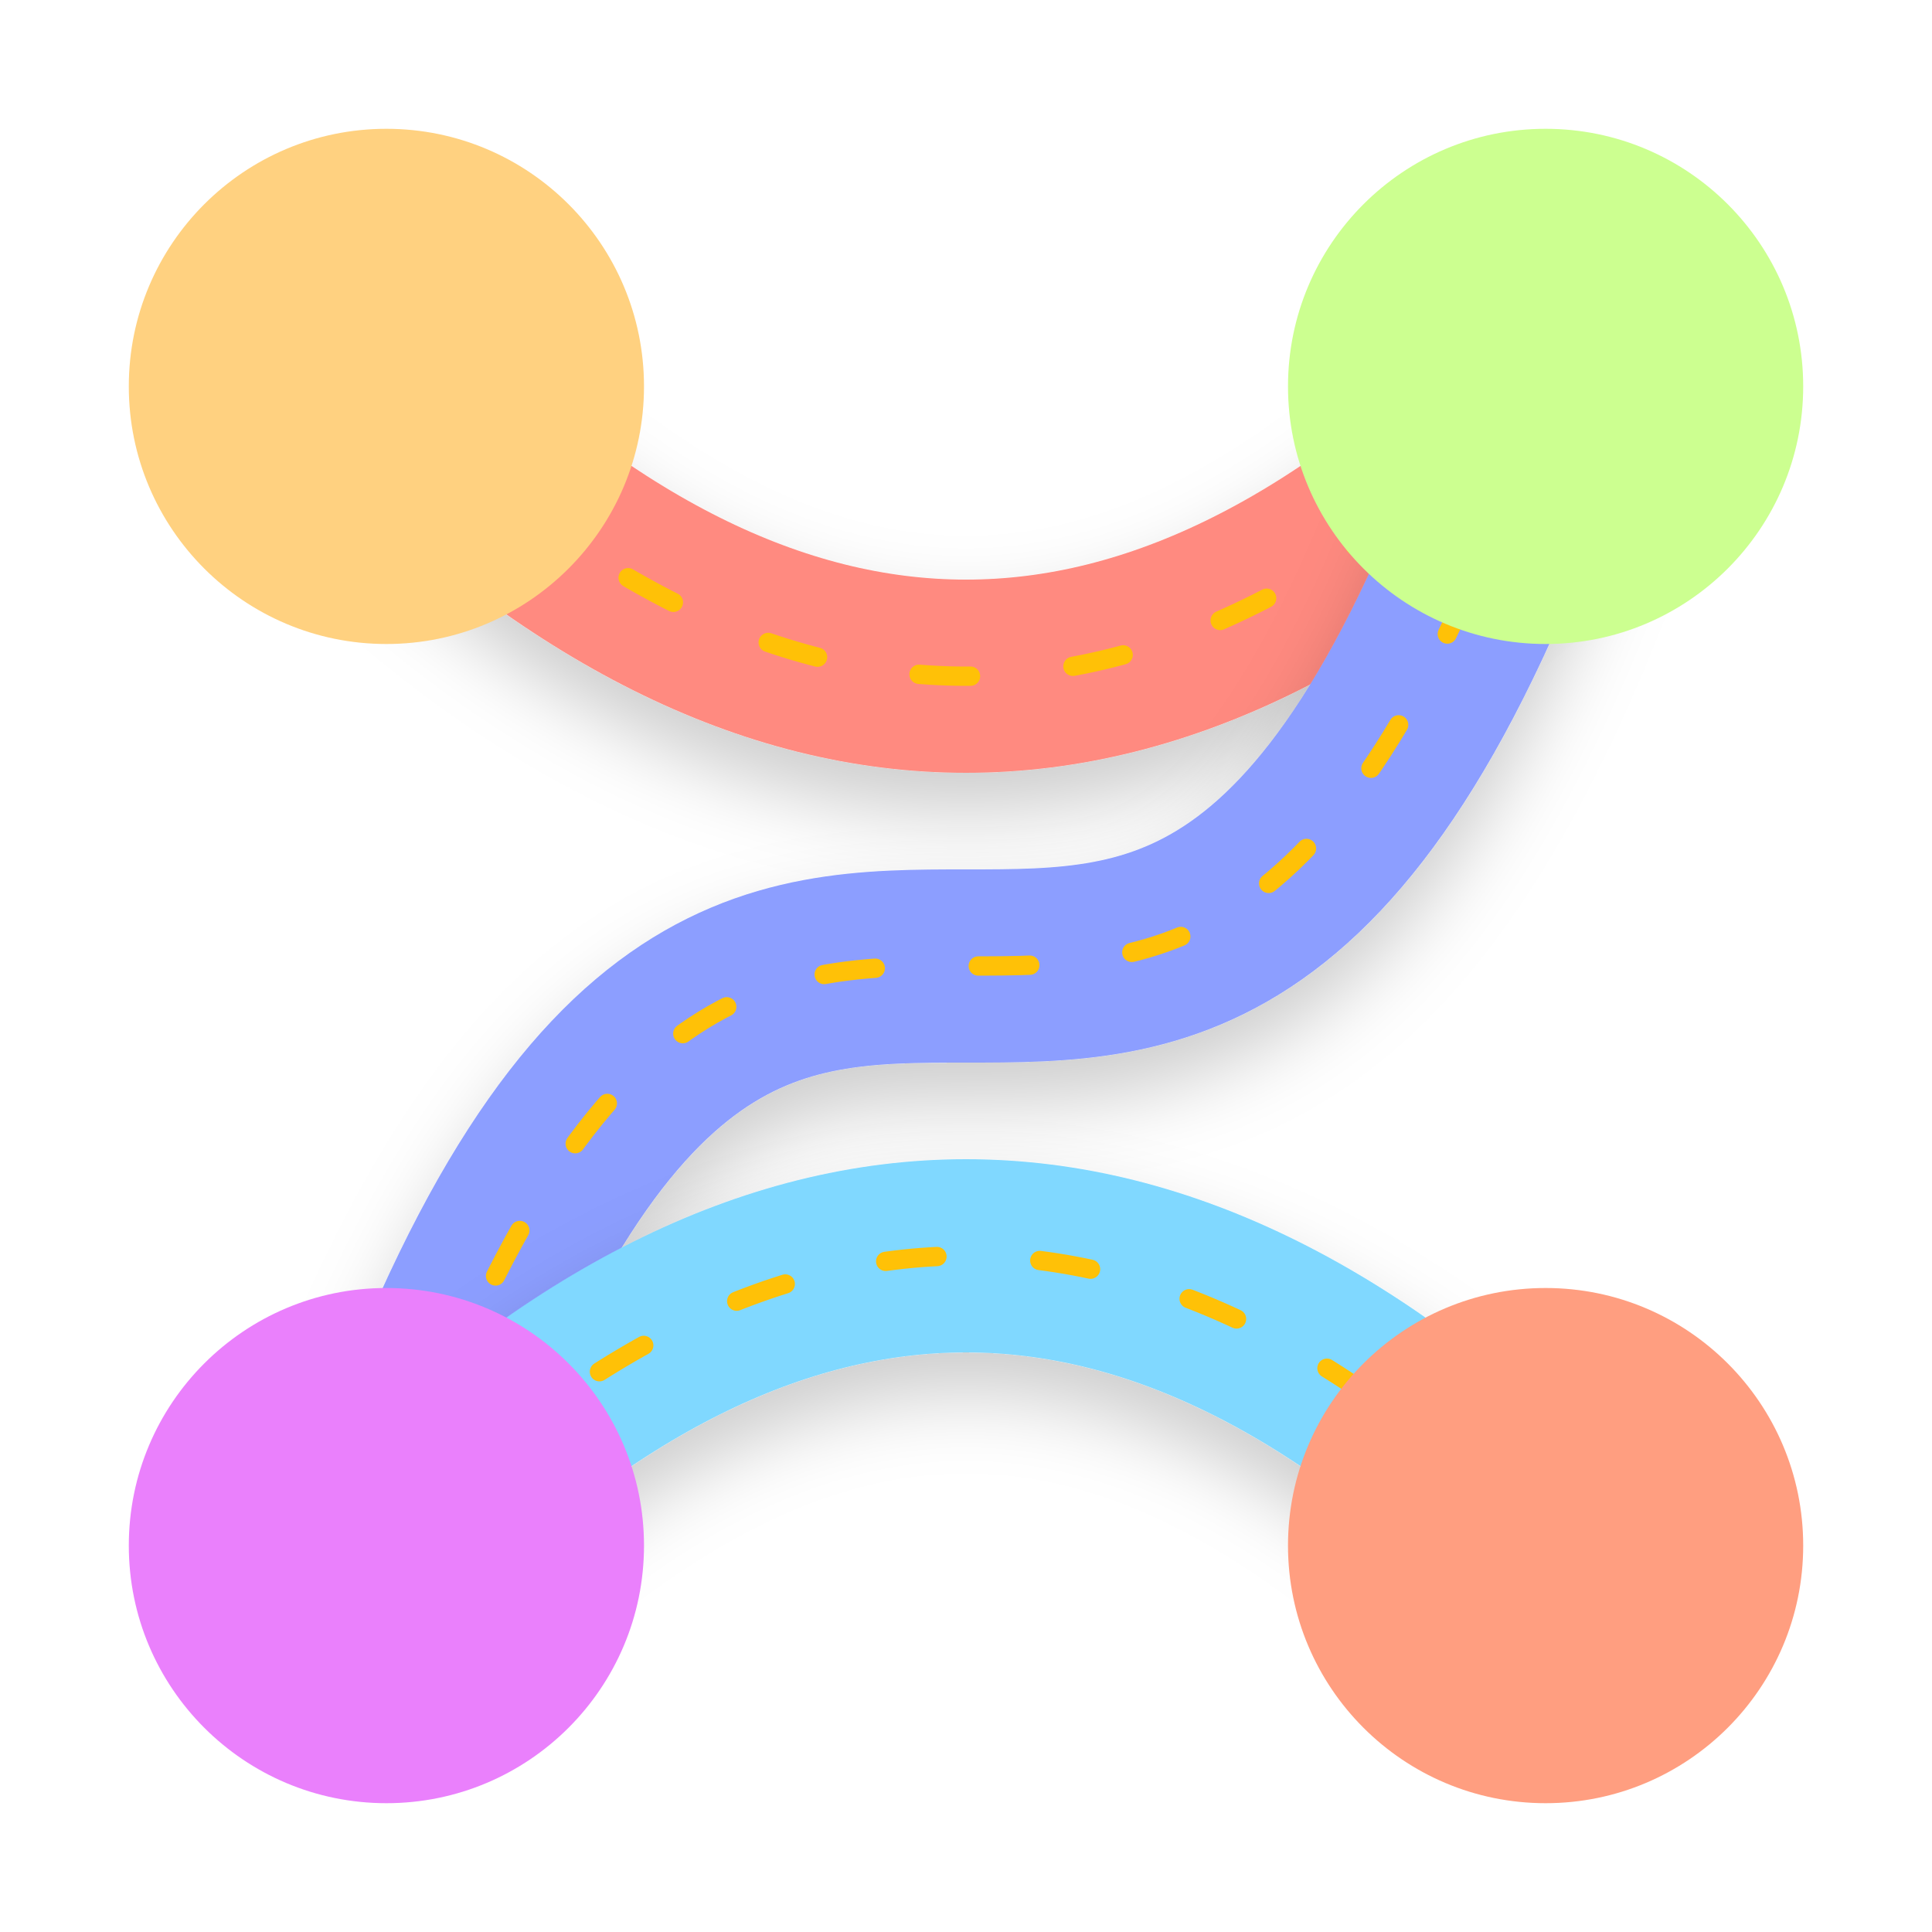
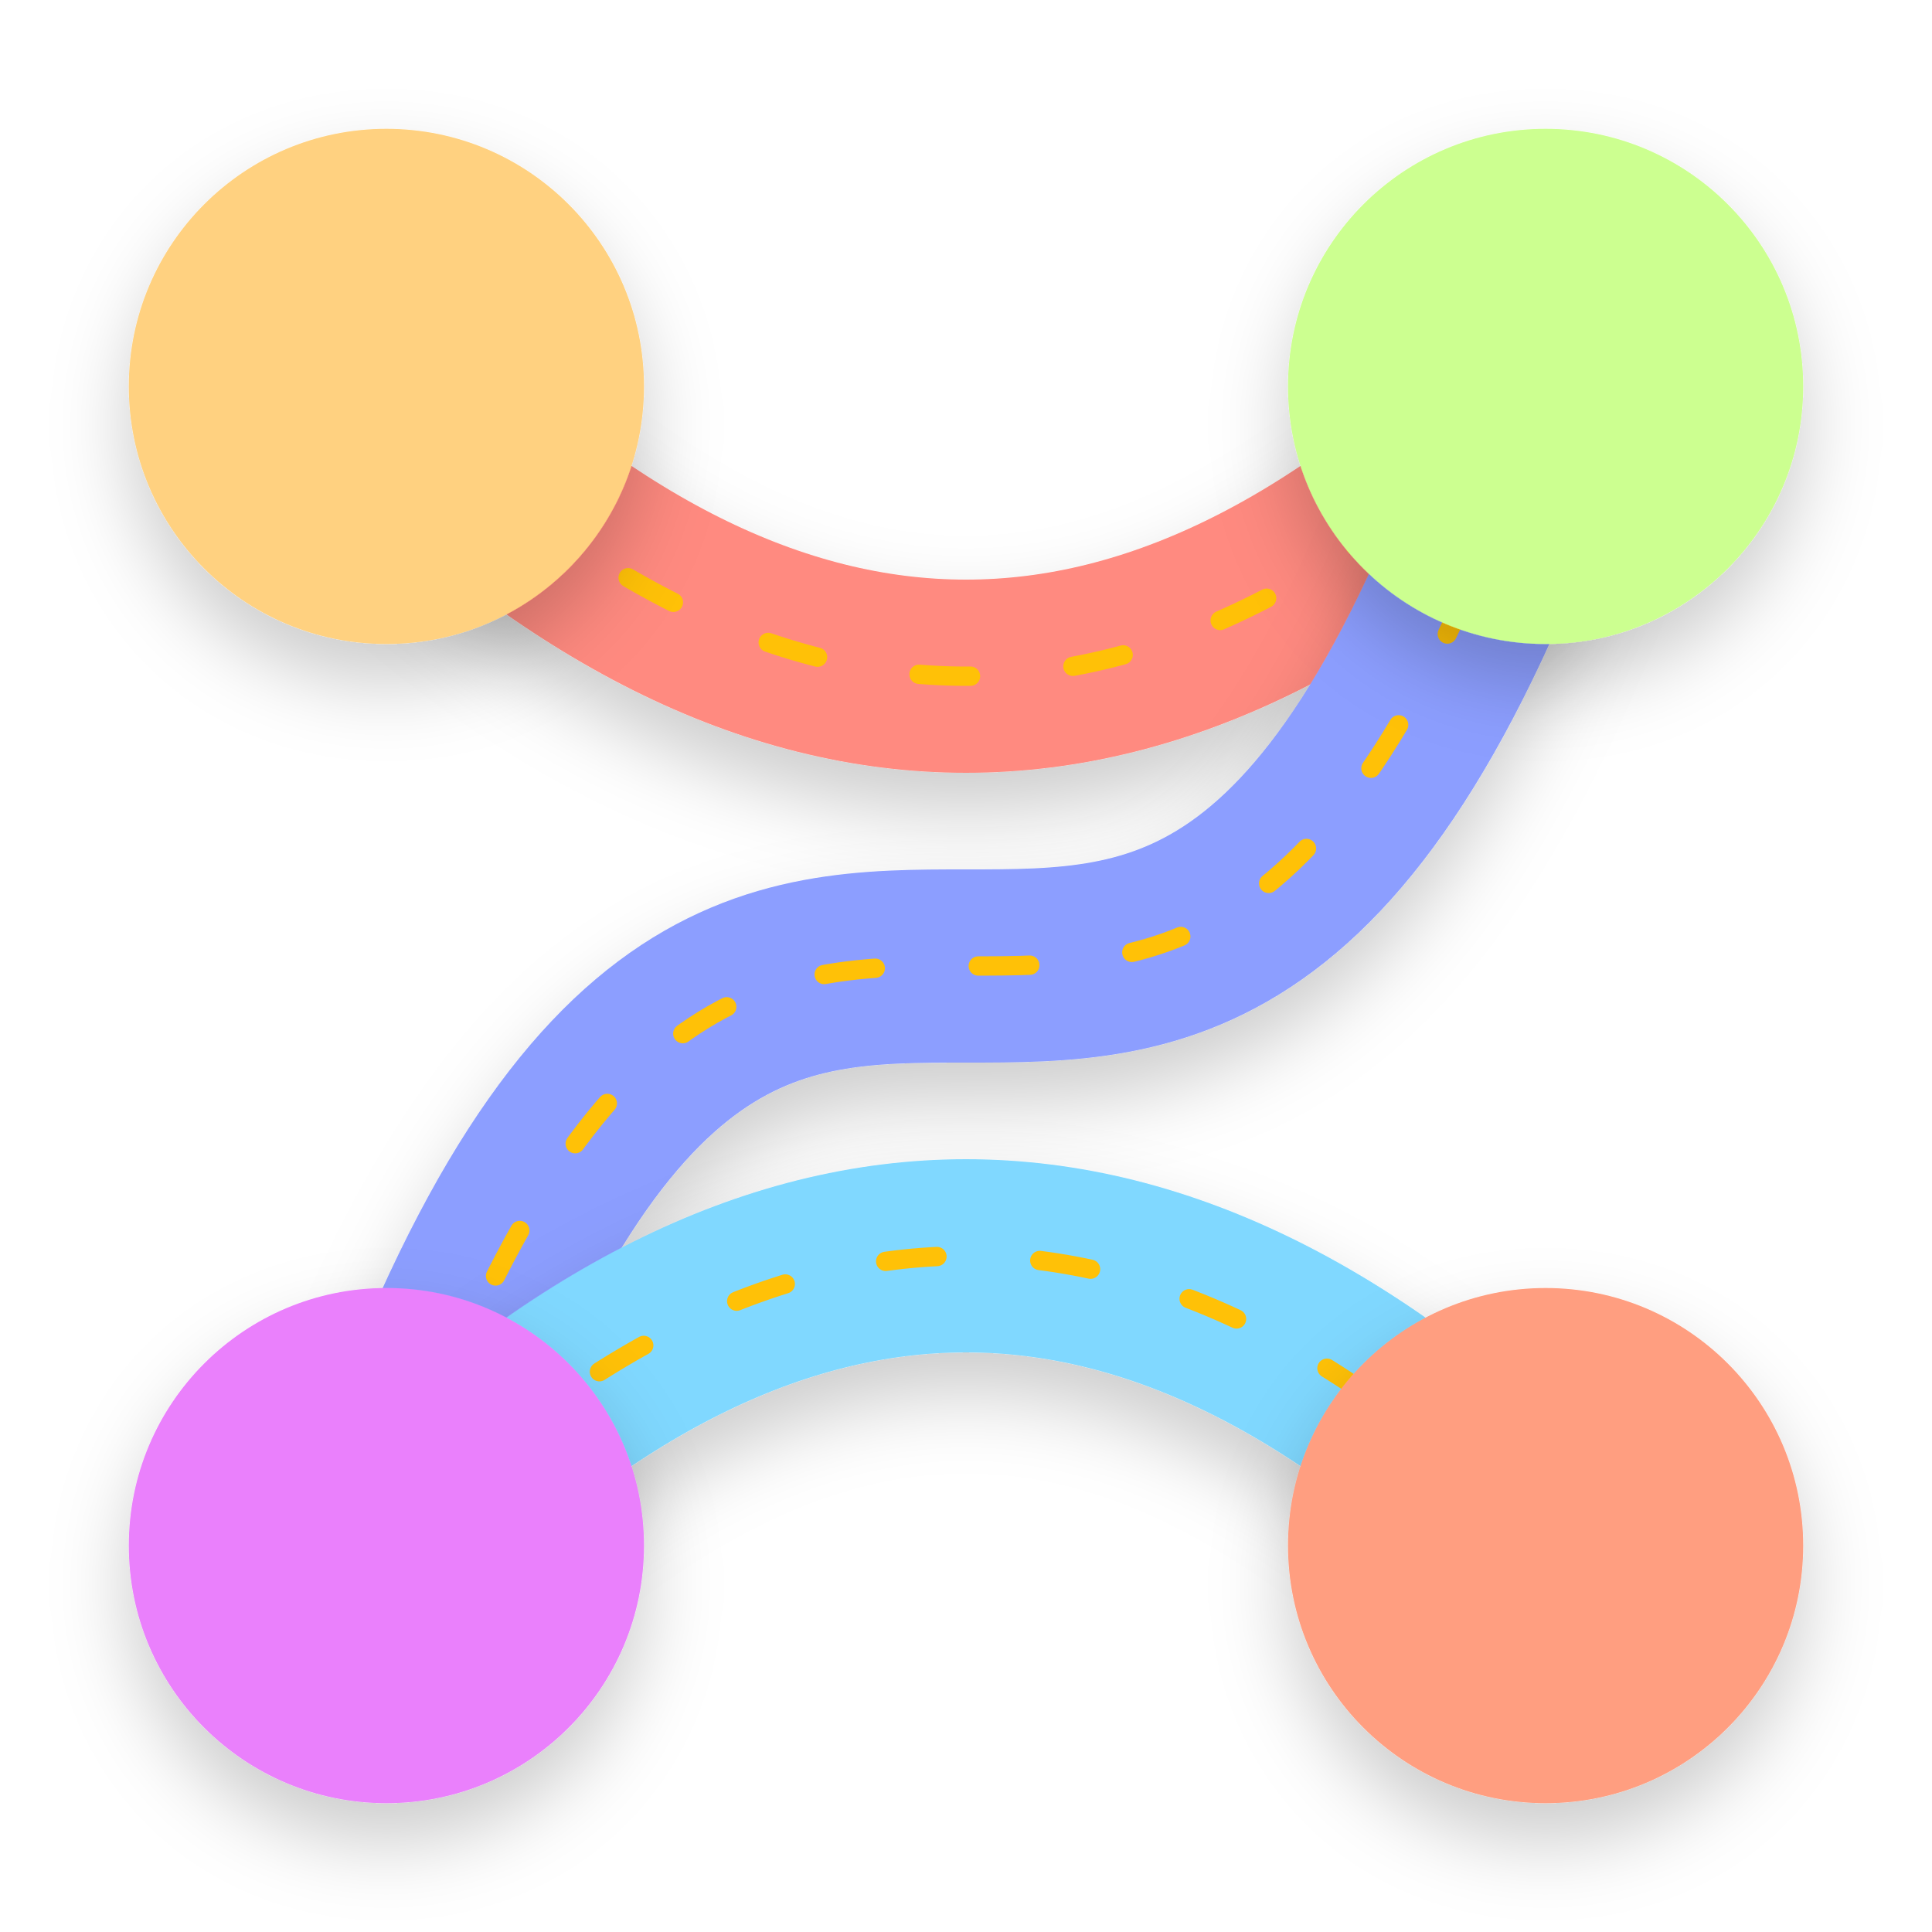
<svg xmlns="http://www.w3.org/2000/svg" width="32" height="32" viewBox="0 0 300 300">
  <defs>
    <filter id="shadow" x="-20%" y="-150%" width="150%" height="2000%">
      <feDropShadow dx="0" dy="6" stdDeviation="6" flood-color="rgba(0,0,0,0.2)" />
    </filter>
    <style>
      .electrical-flow {
        stroke-width: 3;
        stroke-dasharray: 8 16;
        animation: simpleFlow 2s linear infinite;
      }
      
      @keyframes simpleFlow {
        0% {
          stroke-dashoffset: 0;
        }
        100% {
          stroke-dashoffset: -24;
        }
      }
    </style>
  </defs>
  <path d="M60,60 Q150,150 240,60" fill="none" stroke="#FF8A80" stroke-width="30" stroke-linecap="round" stroke-linejoin="round" filter="url(#shadow)" />
  <path d="M240,60 C180,240 120,60 60,240" fill="none" stroke="#8C9EFF" stroke-width="30" stroke-linecap="round" stroke-linejoin="round" filter="url(#shadow)" />
  <path d="M60,240 Q150,150 240,240" fill="none" stroke="#80D8FF" stroke-width="30" stroke-linecap="round" stroke-linejoin="round" filter="url(#shadow)" />
  <path class="electrical-flow" d="M60,60 Q150,150 240,60 C180,240 120,60 60,240 Q150,150 240,240" fill="none" stroke="#FFC107" stroke-linecap="round" stroke-linejoin="round" />
-   <circle class="node" cx="60" cy="60" r="40" fill="#FFD180" />
-   <circle class="node" cx="240" cy="60" r="40" fill="#CCFF90" />
-   <circle class="node" cx="60" cy="240" r="40" fill="#EA80FC" />
-   <circle class="node" cx="240" cy="240" r="40" fill="#FF9E80" />
+   <circle class="node" cx="60" cy="60" r="40" fill="#FFD180" filter="url(#shadow)" />
+   <circle class="node" cx="240" cy="60" r="40" fill="#CCFF90" filter="url(#shadow)" />
+   <circle class="node" cx="60" cy="240" r="40" fill="#EA80FC" filter="url(#shadow)" />
+   <circle class="node" cx="240" cy="240" r="40" fill="#FF9E80" filter="url(#shadow)" />
</svg>
